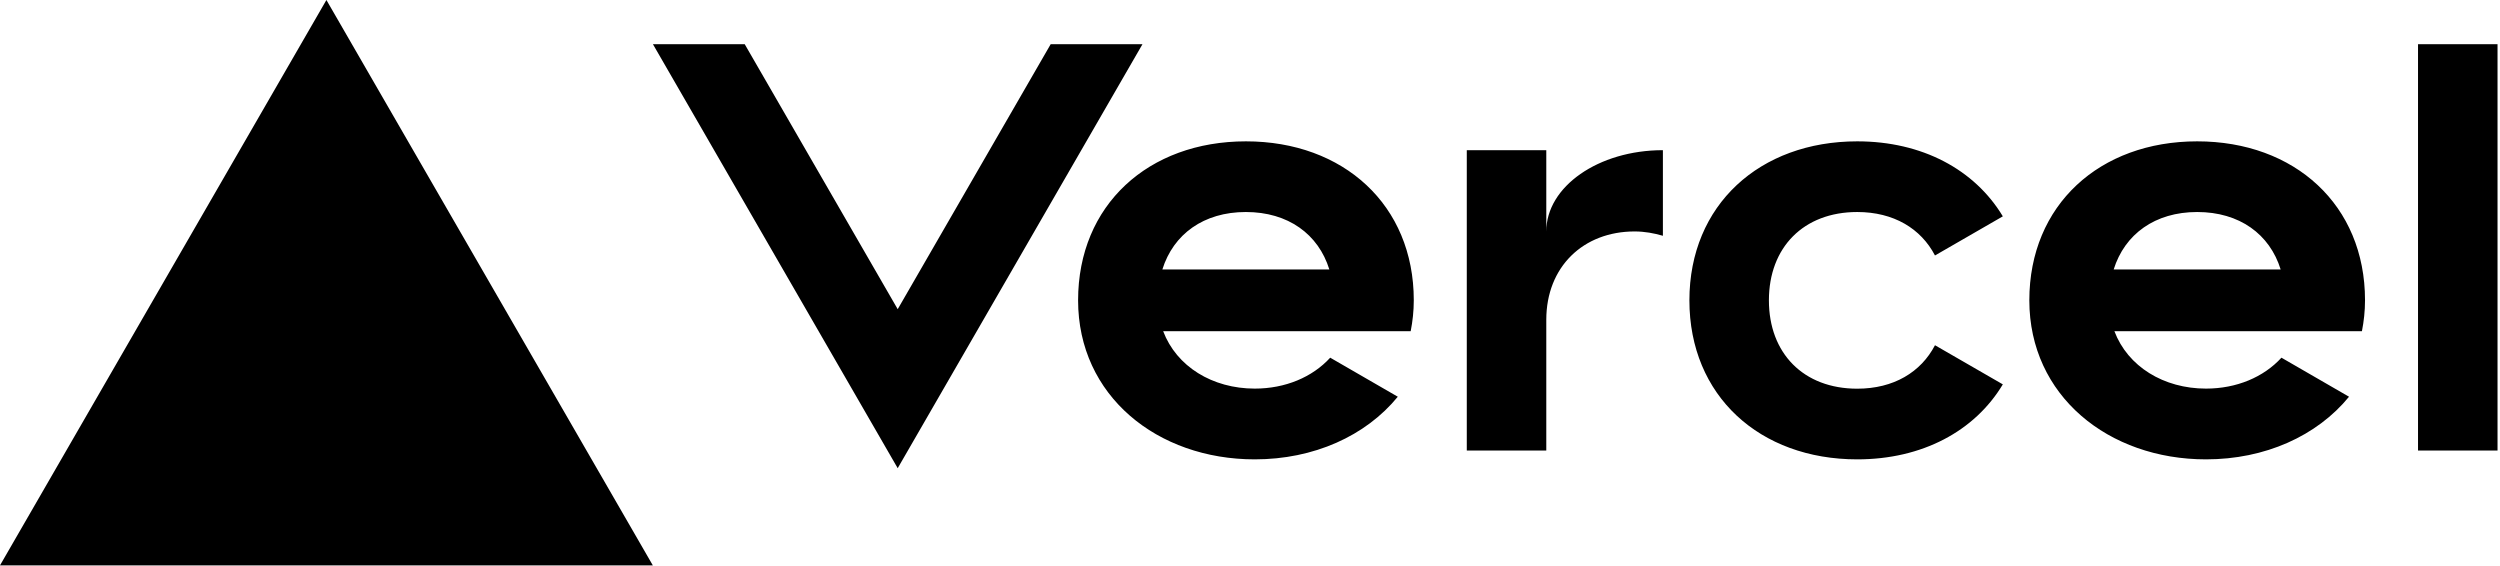
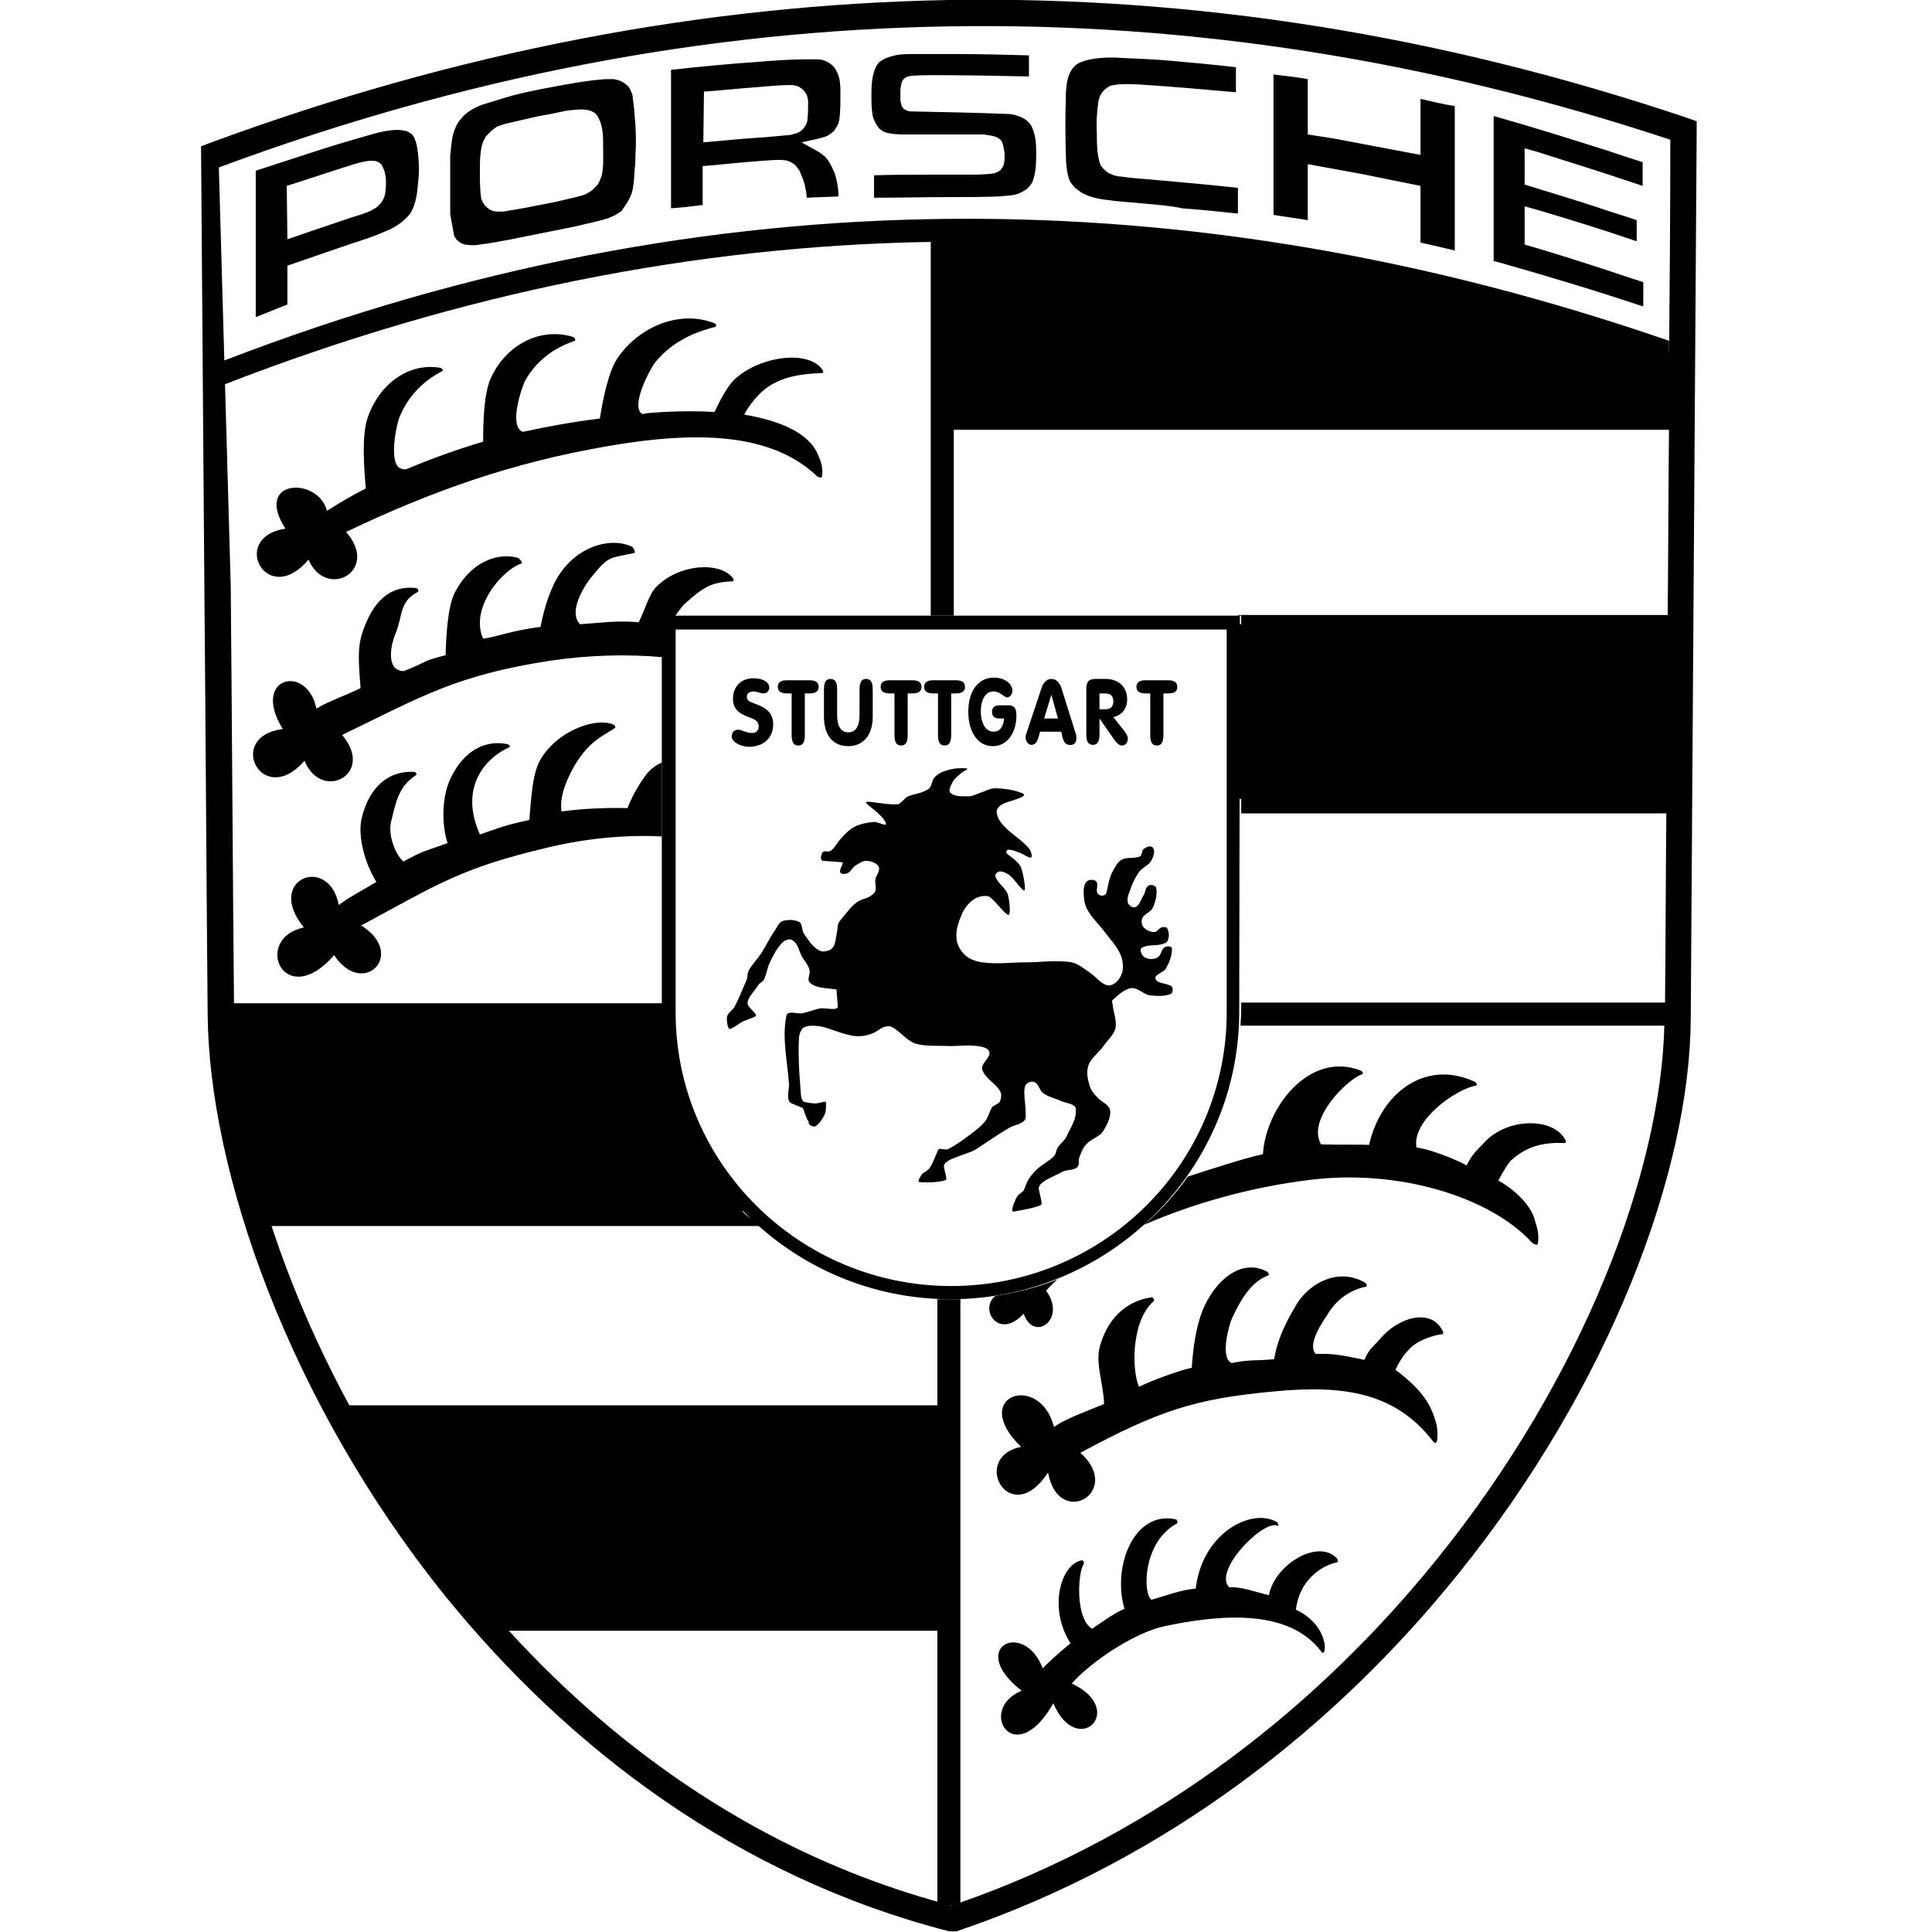
- <svg xmlns="http://www.w3.org/2000/svg" width="283" height="64" viewBox="0 0 283 64" fill="none">
-   <path d="M141.04 16c-11.04 0-19 7.2-19 18s8.96 18 20 18c6.67 0 12.55-2.64 16.19-7.09l-7.65-4.42c-2.02 2.21-5.09 3.5-8.54 3.5-4.79 0-8.86-2.5-10.37-6.5h28.02c.22-1.12.35-2.28.35-3.5 0-10.79-7.96-17.99-19-17.99zm-9.46 14.5c1.25-3.99 4.67-6.5 9.45-6.5 4.79 0 8.21 2.51 9.45 6.5h-18.9zM248.72 16c-11.04 0-19 7.2-19 18s8.96 18 20 18c6.67 0 12.55-2.64 16.19-7.09l-7.65-4.42c-2.02 2.21-5.09 3.5-8.54 3.5-4.79 0-8.86-2.5-10.37-6.5h28.02c.22-1.12.35-2.28.35-3.5 0-10.79-7.96-17.99-19-17.99zm-9.45 14.5c1.25-3.99 4.67-6.5 9.45-6.5 4.79 0 8.21 2.51 9.45 6.5h-18.9zM200.24 34c0 6 3.92 10 10 10 4.12 0 7.21-1.87 8.8-4.92l7.68 4.43c-3.18 5.3-9.14 8.49-16.48 8.49-11.05 0-19-7.2-19-18s7.96-18 19-18c7.34 0 13.29 3.19 16.48 8.49l-7.68 4.43c-1.59-3.05-4.68-4.92-8.8-4.92-6.07 0-10 4-10 10zm82.48-29v46h-9V5h9zM36.95 0L73.9 64H0L36.95 0zm92.38 5l-27.71 48L73.91 5H84.3l17.32 30 17.32-30h10.39zm58.91 12v9.69c-1-.29-2.06-.49-3.2-.49-5.81 0-10 4-10 10V51h-9V17h9v9.2c0-5.08 5.91-9.2 13.2-9.2z" fill="#000" />
+ <svg xmlns="http://www.w3.org/2000/svg" fill="#000000" version="1.1" id="Ebene_1" viewBox="0 0 293.1 293.1" xml:space="preserve" width="800px" height="800px">
+   <g>
+     <path d="M159.9,216.5c1.7-1.3,5.5-2.6,7.6-3.5c-0.1-3.2-1.4-6.2-0.6-8.9c1.4-4.8,4.7-6.9,7.9-7.3c0.2,0.1,0.4,0.5,0.2,0.6   c-1.8,1.7-2.5,4.1-2.8,6.7c-0.1,1-0.3,4.1,0.6,6.3c1.9-1,6.5-2.6,8-2.9c0.2-3.2,0.7-6.3,1.6-8.6c1.8-4.5,5.8-8.1,9.8-6   c0.2,0.1,0.4,0.5,0.2,0.6c-2.5,0.9-4.1,3.5-5.5,6.5c-0.4,0.9-1.8,5.7-0.2,6.7c0,0,0.1,0,0.1,0.1c2.9-0.6,3.4-0.3,6.5-0.6   c0.5-3.1,1.9-5.8,3.1-7.8c1.8-3.5,6.5-6.3,10.7-3.8c0.2,0.1,0.4,0.6,0.1,0.6c-2.9,0.6-4.8,2.5-5.8,4.2c-0.5,0.8-3.2,4.5-1.8,6   c0.1,0,0.3,0,0.5,0c2.5-0.1,4.3,0.4,6.9,0.9c0.8-1.9,1.5-2.1,2.3-3.1c2.9-3.5,7.8-4.7,9.5-1.4c0.2,0.2,0.2,0.6,0,0.6   c-1.5,0.2-4,1-5.2,2.5c-0.3,0.3-1.1,1.2-1.9,2.9c3.4,2.6,5.3,4.7,6.2,8.2c0.2,0.6,0.5,4.2-0.7,2.4c-5.5-6.9-12.9-8.4-24-7.3   c-11.9,1.1-17.4,2.9-29.3,9.3c6.6,5.9-3.3,11.7-4.9,3c-5.8,8.8-11.9-2.3-4.1-3.9C146.9,211.7,157.8,208.1,159.9,216.5L159.9,216.5z   " />
+     <path d="M180.2,178.5c4.3-1.4,9-2.9,11.4-3.4c0.4-7,7-15.7,14.8-12.7c0.3,0.1,0.5,0.5,0.2,0.6c-2,0.6-8.4,6.7-6.2,10.6   c1.6,0.1,6,0,7.3,0.1c1.7-7.7,8.4-13.1,16-9.6c0.3,0.1,0.5,0.6,0.2,0.6c-3,0.5-9.8,5.3-9,9.4c1.4,0.1,5.2,1.4,7.6,2.7   c0.9-1.9,1.9-2.6,2.8-3.6c3.3-3.5,10.1-3.8,12.1-0.4c0.2,0.2,0.2,0.6,0,0.6c-2.9-0.1-5.5,0.3-8,2.5c-0.4,0.3-1.2,1.5-2.1,3.2   c2.4,1.3,5.1,3.8,5.6,6.2c0.4,1.2,0.6,2.2,0.4,3.4c-0.1,0.3-0.7,0-0.9-0.2c-6.3-6.9-20.2-11.2-33.7-9.5c-9,1.1-17.8,3.6-25.1,6.8   C176.1,183.6,178.3,181.2,180.2,178.5L180.2,178.5z M160.4,194.1c-0.6,0.6-1.2,1.1-1.7,1.7c3.2,4.4-1.9,7.9-3.4,3.5   c-3.8,4.1-6.8-0.7-4.3-2.7C154.2,196.1,157.4,195.3,160.4,194.1L160.4,194.1z" />
+     <path d="M158.2,253.1c0.9-1,3.1-2.9,4.2-3.8c-3.4-5.3-1.5-12.1,1.8-12.6c0.2,0.1,0.3,0.4,0.2,0.6c-0.9,1.3-1.3,8.3,1.3,9.8   c1.3-0.9,3.8-2.7,4.9-3c-1.9-6.4,1.4-15,7.8-13.6c0.2,0.1,0.3,0.5,0.2,0.6c-5.2,2.7-5.3,10.7-3.9,11.6c2.1-0.6,4.4-1.5,6.7-1.7   c1-8.5,8.5-12.3,12.3-10.1c0.2,0.1,0.3,0.6,0.2,0.6c-2.1-1.2-10,6.9-7.4,9.3c1.8-0.1,3.9,0.7,6,1.2c0.9-4.7,7.5-8.6,10.3-5.6   c0.2,0.2,0.2,0.6,0.1,0.6c-2.5,0.5-5.8,2.8-6.3,7.2c5.3,2.5,4.7,7.7,3.8,6.3c-5-6.6-15.6-5.5-23.7-3.8c-4.7,1-11.3,5.5-14.1,8.7   c8.5,4,0.8,11.5-2.8,3c-5.9,10.4-11.7,0.9-4.8-1.9C146.6,250,155.3,245.6,158.2,253.1L158.2,253.1z" />
+     <path d="M72.6,245.2c-8.4-9.7-15.5-20.2-21.2-30.8h92v30.8L72.6,245.2L72.6,245.2z" />
+     <polygon points="187.7,94.7 255.3,94.7 255.3,121.2 187.7,121.2  " />
+     <polygon points="255.3,54.5 235.3,47.4 212,42.7 185.8,37 161.5,35.1 143,35.1 143,63 255.2,63  " />
+     <path d="M47.1,23.2c2.7-0.9,5.4-1.7,8.2-2.5c1-0.3,2-0.6,3.1-0.8c1.1-0.2,2.2-0.3,3.3,0l0.4,0.2c0.4,0.2,0.6,0.5,0.8,0.9   c0.3,0.7,0.4,1.4,0.5,2.2c0.2,1.6,0.2,3.2,0,4.8c-0.1,1.3-0.3,2.6-0.8,3.7c-0.2,0.5-0.5,0.9-0.9,1.3c-0.3,0.3-0.6,0.6-0.9,0.8   c-0.7,0.5-1.3,0.9-2.1,1.2c-1.8,0.8-3.6,1.4-5.5,2c-3.2,1.1-6.4,2.2-9.6,3.3l0,5.9c-1.6,0.6-3.2,1.3-4.8,1.9V25.9   C41.6,25,44.3,24.1,47.1,23.2L47.1,23.2z M43.6,36.3c3.2-1.1,6.4-2.2,9.7-3.3c1-0.3,2-0.6,2.9-1l0.7-0.4l0.3-0.2l0.3-0.3l0.3-0.3   l0.2-0.3l0.3-0.6c0.1-0.4,0.2-0.7,0.2-1.1c0.1-1,0.1-1.9-0.2-2.9l-0.2-0.5L57.9,25l-0.3-0.3l-0.4-0.2l-0.4-0.1l-0.4,0l-0.4,0   c-1,0.1-1.9,0.4-2.9,0.7c-3.2,1-6.4,2.1-9.6,3.1L43.6,36.3L43.6,36.3z M84.3,13.1c2.2-0.4,4.3-0.8,6.5-1c0.7-0.1,1.4-0.1,2.1-0.1   c0.3,0,0.7,0.1,1,0.2c0.3,0.1,0.5,0.2,0.8,0.4c0.2,0.2,0.4,0.3,0.6,0.5c0.2,0.2,0.3,0.5,0.4,0.7c0.2,0.4,0.3,0.7,0.3,1.1   c0.2,1.3,0.3,2.7,0.4,4.1c0.1,1.6,0.1,3.1,0,4.6c0,0.6,0,1.3-0.1,1.9c-0.1,1.2-0.1,2.4-0.4,3.6c-0.1,0.3-0.2,0.6-0.3,0.8   c-0.2,0.4-0.4,0.8-0.7,1.2L94.3,32l-0.9,0.6c-0.4,0.2-0.7,0.3-1.1,0.5c-1.6,0.5-3.2,0.8-4.8,1.2c-3.3,0.7-6.6,1.3-9.9,2   c-1.6,0.3-3.2,0.6-4.8,0.8c-0.4,0.1-0.9,0.1-1.3,0.1l-1-0.1c-0.3-0.1-0.5-0.2-0.7-0.3l-0.5-0.4l-0.4-0.6l-0.6-3.3l0-8.9   c0.1-1,0.2-2.1,0.4-3.1l0.3-0.9c0.2-0.5,0.4-0.9,0.7-1.3l0.7-0.8l0.6-0.5c0.6-0.4,1.3-0.8,2.1-1.1l3.6-1.1   C79,14.1,81.6,13.6,84.3,13.1L84.3,13.1z M81.8,17.6l-5.2,1.2c-0.4,0.1-0.8,0.3-1.2,0.4L75,19.5l-0.4,0.3l-0.3,0.3L74,20.4   l-0.3,0.3l-0.2,0.4c-0.2,0.3-0.3,0.7-0.4,1c-0.3,1.3-0.3,2.6-0.3,3.9c0,1.4,0,2.8,0.2,4.1l0.2,0.5l0.3,0.5l0.4,0.4l0.4,0.3l0.5,0.2   l0.5,0.1l0.6,0c0.4,0,0.7,0,1-0.1c2-0.3,4-0.7,6-1.1c1.6-0.3,3.3-0.7,4.9-1.1c0.3-0.1,0.7-0.2,1-0.3l0.5-0.3l0.5-0.3l0.4-0.4   l0.4-0.4l0.3-0.5l0.2-0.5l0.2-0.5c0.3-1.5,0.2-2.9,0.2-4.4c0-0.8,0-1.6-0.1-2.3l-0.1-0.6c-0.1-0.4-0.2-0.8-0.4-1.2l-0.2-0.4   l-0.2-0.3l-0.3-0.3L90,17l-0.4-0.2l-0.4-0.1l-0.8-0.1c-0.9,0-1.7,0.1-2.5,0.2C84.5,17.1,83.1,17.4,81.8,17.6L81.8,17.6z M114.8,9.4   c2.5-0.2,5-0.4,7.5-0.4c0.5,0,1.1,0,1.6,0c0.6,0,1.1,0.1,1.6,0.4c0.2,0.1,0.4,0.2,0.5,0.3c0.4,0.3,0.7,0.6,0.9,1.1   c0.2,0.3,0.3,0.7,0.4,1c0.2,0.8,0.2,1.7,0.2,2.5c0,1.1,0,2.1-0.1,3.2c0,0.4-0.1,0.8-0.2,1.2l-0.2,0.4c-0.2,0.3-0.3,0.5-0.5,0.8   l-0.5,0.4c-0.2,0.1-0.4,0.3-0.7,0.4c-0.3,0.1-0.7,0.2-1,0.3l-2.7,0.6l2.7,1.5c0.4,0.3,0.7,0.5,1,0.8l0.3,0.4c0.4,0.6,0.7,1.2,1,1.9   c0.4,1.2,0.6,2.4,0.6,3.6c-1.6,0.1-3.2,0.1-4.8,0.2c-0.1-0.9-0.2-1.7-0.5-2.6l-0.4-1l-0.2-0.5l-0.3-0.4l-0.3-0.4l-0.4-0.3l-0.5-0.3   c-0.3-0.1-0.6-0.2-0.9-0.2c-0.6-0.1-1.3,0-1.9,0c-3.1,0.2-6.1,0.5-9.2,0.8l-1.2,0.1v5.9c-1.6,0.2-3.2,0.4-4.8,0.5V10.6   C106.2,10.1,110.5,9.7,114.8,9.4L114.8,9.4z M106.7,21.6c3.2-0.3,6.4-0.6,9.6-0.8c1.1-0.1,2.2-0.2,3.3-0.3c0.3,0,0.6-0.1,0.9-0.2   l0.4-0.1l0.4-0.2l0.3-0.2l0.3-0.3l0.2-0.3l0.2-0.3c0.1-0.3,0.2-0.5,0.2-0.8c0.1-0.9,0.1-1.8,0.1-2.7c0-0.3-0.1-0.6-0.2-1l-0.2-0.3   l-0.2-0.3l-0.3-0.3l-0.3-0.2l-0.3-0.2l-0.4-0.1c-0.3-0.1-0.6-0.1-0.9-0.1c-1.6,0-3.2,0.2-4.7,0.3c-2.8,0.2-5.5,0.5-8.3,0.7   L106.7,21.6L106.7,21.6z M140.7,26.5c1.8,0,3.6,0,5.5,0c1.2,0,2.5,0,3.8-0.1c0.3,0,0.5-0.1,0.8-0.1c0.3-0.1,0.5-0.2,0.7-0.3   l0.3-0.2l0.2-0.3l0.2-0.3l0.1-0.3l0.1-0.7l0-1l-0.2-1.1l-0.1-0.3l-0.1-0.3l-0.2-0.3l-0.3-0.2l-0.3-0.2l-0.7-0.2l-1.2-0.2l-1.5,0   l-10.1,0c-1,0-2,0-2.9-0.2c-0.3-0.1-0.5-0.1-0.7-0.2l-0.3-0.2l-0.3-0.2l-0.2-0.2l-0.2-0.3l-0.2-0.3c-0.2-0.4-0.4-0.8-0.5-1.2   c-0.2-1.1-0.2-2.3-0.2-3.4c0-1.4,0.1-2.8,0.7-4.1c0.1-0.2,0.3-0.4,0.4-0.6c0.7-0.6,1.6-0.9,2.5-1.1c0.9-0.2,1.9-0.2,2.8-0.2   c2.2,0,4.4,0,6.6,0c3.6,0,7.3,0.1,10.9,0.2v3.2c-4.8-0.1-9.6-0.2-14.4-0.2c-1.1,0-2.2,0-3.3,0.1c-0.2,0-0.5,0.1-0.7,0.1l-0.4,0.2   l-0.3,0.3l-0.2,0.4l-0.1,0.4l-0.1,0.7c0,0.6,0,1.1,0,1.7l0.1,0.4l0.1,0.4l0.3,0.4l0.5,0.3l0.5,0.1c5,0.1,10.1,0.2,15.1,0.4l0.6,0.1   c0.8,0.2,1.6,0.5,2.2,1.1c0.3,0.3,0.5,0.6,0.6,0.9c0.5,1.1,0.6,2.4,0.6,3.6c0,1.4,0,2.8-0.4,4.1c-0.1,0.2-0.1,0.4-0.2,0.6l-0.3,0.4   c-0.2,0.3-0.4,0.5-0.7,0.7c-0.5,0.3-1,0.6-1.5,0.7c-0.8,0.2-1.7,0.2-2.5,0.3c-2.5,0.1-4.9,0.1-7.4,0.1c-3.9,0-7.8,0.1-11.6,0.1   c0-1.1,0-2.3,0-3.4c2.6-0.1,5.2-0.1,7.8-0.1L140.7,26.5L140.7,26.5L140.7,26.5L140.7,26.5z M173.8,30.9c-2-0.2-4.1-0.3-6.1-0.6   c-0.9-0.1-1.8-0.3-2.6-0.6c-0.4-0.2-0.8-0.3-1.2-0.6c-0.3-0.2-0.5-0.4-0.8-0.6c-0.2-0.2-0.4-0.5-0.6-0.7c-0.2-0.3-0.3-0.6-0.4-0.9   c-0.3-1.1-0.4-2.3-0.4-3.5c-0.1-2.9-0.1-5.7,0-8.6l0-0.7c0.1-1.3,0.2-2.6,1-3.7c0.3-0.3,0.5-0.6,0.9-0.8c1-0.5,2.2-0.7,3.3-0.8   c1.2-0.1,2.3-0.1,3.5,0c2.3,0.1,4.7,0.2,7,0.4c3.4,0.3,6.7,0.6,10.1,1V14c-4.5-0.4-8.9-0.8-13.4-1.1c-1.4-0.1-2.9-0.2-4.4-0.1   l-0.7,0.1l-0.5,0.1l-0.4,0.2l-0.4,0.3l-0.4,0.4l-0.3,0.4l-0.2,0.5c-0.1,0.3-0.2,0.6-0.2,0.9c-0.2,1.4-0.3,2.9-0.2,4.4   c0,1.2,0,2.4,0.2,3.6c0.1,0.3,0.1,0.6,0.2,0.9l0.2,0.5l0.3,0.4l0.4,0.4l0.4,0.3l0.4,0.2l0.5,0.2c0.4,0.1,0.8,0.2,1.2,0.2   c1.3,0.2,2.7,0.3,4,0.4c4.5,0.4,9.1,0.8,13.6,1.3c0,1.2,0,2.3,0,3.5v0.4c-2.8-0.3-5.7-0.6-8.5-0.8   C177.6,31.2,175.7,31.1,173.8,30.9L173.8,30.9z M204.4,21.4c3.7,0.7,7.4,1.4,11.1,2.1V15c1.7,0.4,3.4,0.8,5.2,1.1V38   c-1.7-0.4-3.4-0.8-5.2-1.2v-8.6c-3-0.6-5.9-1.2-8.9-1.8c-2.7-0.5-5.5-1-8.2-1.5v8.5c-1.7-0.3-3.4-0.5-5.2-0.8V11.3   c1.7,0.2,3.5,0.4,5.2,0.7v8.4C200.4,20.7,202.4,21,204.4,21.4L204.4,21.4z M243.7,22.8c1.8,0.6,3.6,1.2,5.5,1.8v3.6   c-5.3-1.8-10.7-3.5-16.1-5.2l-1.8-0.5V28c3.9,1.2,7.9,2.4,11.8,3.7c1.7,0.6,3.5,1.1,5.2,1.7v3.2c-5-1.7-10.1-3.3-15.2-4.8l-1.8-0.5   v5.8c3.8,1.1,7.6,2.3,11.3,3.5c2.2,0.7,4.4,1.5,6.7,2.2v3.7c-7.2-2.4-14.5-4.6-21.9-6.7l-0.8-0.2V17.6   C232.3,19.2,238,21,243.7,22.8L243.7,22.8z" />
+     <path d="M38.5,183.7c-3.2-10.7-4.9-20.7-5-29.3h67c0.2,11.3,4.9,21.7,12.3,29.3H38.5L38.5,183.7z" />
+     <path d="M30.5,22.2l1.3-0.5C69.2,7.9,106.5,0.7,143.9,0c37.4-0.6,74.7,5.3,112.1,17.9l1.4,0.5l0,1.4c-0.3,44.9-0.6,89.8-0.9,134.7   c-0.1,23.2-12.3,55.8-35.3,84.3c-18.5,23-44.1,43.4-76.1,54.2l-1.1,0c-32.3-8.3-57.8-27.9-76.4-50.8c-23.8-29.5-36-64.7-36.1-88.6   v0v0v0c-0.2-21.7-0.3-43.4-0.5-65L30.5,22.2L30.5,22.2z M74.1,244h68v-27.3H54.9c-0.3-0.5-0.6-1-0.8-1.5   c4.7,8.4,10.2,16.7,16.5,24.6C71.8,241.2,72.9,242.6,74.1,244L74.1,244z M142.2,247.4h-65c16.8,18.4,38.5,33.7,65,41.1V247.4   L142.2,247.4z M77,247.2c-0.2-0.2-0.4-0.4-0.5-0.6C76.6,246.8,76.8,247,77,247.2L77,247.2z M75.8,245.9c-0.1-0.1-0.1-0.1-0.1-0.2   C75.7,245.8,75.8,245.9,75.8,245.9L75.8,245.9z M53,213.2h89.2v-16.1c0.7,0,1.4,0,2.1,0c0.5,0,0.9,0,1.4,0v91.5   c-0.1,0-0.2,0.1-0.2,0.1c30.4-10.6,54.8-30.2,72.6-52.3c22.1-27.4,33.9-58.6,34.4-81c0,0.1,0,0.1,0,0.2h-64.3   c0-0.7,0.1-1.4,0.1-2.1v-1.4h64.3c0.1-9.6,0.1-19.2,0.2-28.7h-64.5V120h64.5c0.1-7.8,0.1-15.5,0.2-23.2h-64.7v-3.4h-0.5v-0.1h65.2   c0.1-9.4,0.1-18.7,0.2-28.1H144.7v28.2h-3.5V36.7c-35.6,0.6-71.3,7.7-107.1,21.6L34,54.7c36.8-14.2,73.6-21.2,110.3-21.5   c36.4-0.3,72.7,6,108.9,18.5c0,1.2,0,2.4,0,3.6c0.1-11.4,0.2-22.8,0.2-34.1C216.9,9.1,180.4,3.4,144,4C107,4.6,70.1,11.7,33.2,25.4   L35,88.6c0.2,21.2,0.3,42.4,0.5,63.7c0,0,0,0,0-0.1h65.1v1.4c0,0.7,0,1.4,0.1,2.1H35.4c0,0,0,0,0,0c0.2,8,1.9,17.3,4.8,27.1   c0-0.1-0.1-0.2-0.1-0.3h71.4c0.6,0.7,1.2,1.4,1.9,2l2.2,1.5H41.2C44.1,194.8,48,204,53,213.2L53,213.2z M54,215.1   c0,0,0-0.1-0.1-0.1C54,215,54,215.1,54,215.1L54,215.1z M53.9,214.9c-0.1-0.1-0.1-0.2-0.2-0.3C53.8,214.7,53.8,214.8,53.9,214.9   L53.9,214.9z M53.3,213.9C53.3,213.8,53.3,213.8,53.3,213.9C53.3,213.8,53.3,213.8,53.3,213.9L53.3,213.9z M41,185.3   c-0.1-0.2-0.1-0.4-0.2-0.5C40.9,185,41,185.1,41,185.3L41,185.3z M40.6,184c-0.1-0.2-0.1-0.4-0.2-0.6   C40.5,183.6,40.6,183.8,40.6,184L40.6,184z M35.4,154.7C35.4,154.7,35.4,154.7,35.4,154.7C35.4,154.7,35.4,154.7,35.4,154.7   L35.4,154.7z M35.4,152.5C35.4,152.5,35.4,152.5,35.4,152.5C35.4,152.5,35.4,152.5,35.4,152.5L35.4,152.5z M252.4,152.9   c0,0,0,0.1,0,0.1C252.4,153,252.4,152.9,252.4,152.9L252.4,152.9z M252.4,153.4c0,0.1,0,0.1,0,0.2   C252.4,153.5,252.4,153.5,252.4,153.4L252.4,153.4z M252.4,153.6c0,0,0,0.1,0,0.1C252.4,153.7,252.4,153.7,252.4,153.6L252.4,153.6   z M252.4,154.2c0,0,0,0.1,0,0.1C252.4,154.3,252.4,154.3,252.4,154.2L252.4,154.2z M252.4,154.4c0,0,0,0.1,0,0.1   C252.4,154.5,252.4,154.4,252.4,154.4L252.4,154.4z M252.4,154.5C252.4,154.5,252.4,154.6,252.4,154.5   C252.4,154.6,252.4,154.5,252.4,154.5L252.4,154.5z M252.4,154.2C252.4,154.2,252.4,154.2,252.4,154.2   C252.4,154.2,252.4,154.2,252.4,154.2C252.4,154.2,252.4,154.2,252.4,154.2c0-0.1,0-0.1,0-0.1c0,0,0,0,0,0c0,0,0,0,0,0s0,0,0,0   c0,0,0,0,0,0c0,0,0,0,0,0c0,0,0,0,0,0V154.2L252.4,154.2z M252.4,153.9C252.4,153.9,252.4,153.9,252.4,153.9c0-0.1,0-0.1,0-0.1   c0,0,0,0,0,0c0,0,0,0,0,0V153.9L252.4,153.9z M252.4,152.4C252.4,152.4,252.4,152.4,252.4,152.4   C252.4,152.4,252.4,152.3,252.4,152.4c0-0.1,0-0.1,0-0.1s0,0,0,0c0,0,0,0,0,0V152.4L252.4,152.4z M252.9,93.8   C252.9,93.8,252.9,93.8,252.9,93.8C252.9,93.8,252.9,93.8,252.9,93.8L252.9,93.8z M144.7,61.8h108.4c0,0.6,0,1.1,0,1.7   c0-2.7,0-5.4,0-8.1c-36.1-12.6-72.2-18.9-108.4-18.7L144.7,61.8L144.7,61.8z M253.1,63.5c0,0.3,0,0.5,0,0.8   C253.1,64,253.1,63.8,253.1,63.5L253.1,63.5z M253.1,64.5C253.1,64.5,253.1,64.5,253.1,64.5C253.1,64.5,253.1,64.5,253.1,64.5   L253.1,64.5z M253.1,64.6c0,0.2,0,0.4,0,0.6C253.1,65,253.1,64.8,253.1,64.6L253.1,64.6z M145.3,288.8   C145.3,288.8,145.3,288.8,145.3,288.8C145.3,288.8,145.3,288.8,145.3,288.8L145.3,288.8z M144.5,289C144.5,289,144.5,289,144.5,289   C144.5,289,144.5,289,144.5,289L144.5,289z M144.5,289c-0.1,0-0.1,0-0.2,0.1C144.4,289.1,144.4,289.1,144.5,289L144.5,289z    M143.1,288.8c-0.3-0.1-0.5-0.1-0.8-0.2C142.6,288.6,142.9,288.7,143.1,288.8L143.1,288.8z M145.3,288.7   C145.4,288.7,145.4,288.7,145.3,288.7C145.4,288.7,145.4,288.7,145.3,288.7L145.3,288.7L145.3,288.7z" />
+     <path d="M49.6,77.5c1.9-1.2,3.9-2.4,5.9-3.4c-0.3-3.1-0.6-7.9,0.2-10.5c1.5-4.8,5.9-8.7,11.1-7.8c0.3,0.1,0.5,0.4,0.3,0.5   c-2.9,1.5-5.2,3.8-6.5,7c-0.4,0.9-1.8,7.3,0.3,7.8c0.2,0.1,0.4,0.1,0.7,0.1c3.8-1.6,7.7-3,11.7-4.2c0-3.1,0.1-7.4,1.2-9.7   c2-4.5,7-7.8,12.4-6.2c0.3,0.1,0.5,0.5,0.3,0.6c-3.2,1.1-5.8,3-7.5,6c-0.5,0.9-2.6,7-0.4,7.8c0,0,0.1,0,0.1,0   c3.7-0.8,7.5-1.5,11.6-2c0.5-3.1,1.3-7.1,2.7-9.2c3-4.4,9-7.4,14.6-5.3c0.3,0.1,0.5,0.5,0.2,0.6c-3.7,0.9-6.9,2.6-9.2,5.5   c-0.6,0.8-3.7,6.4-1.9,7.7c0.2,0,0.4,0,0.6-0.1c3.2-0.3,6.9-0.4,10.4-0.2c0.9-1.9,1.8-3.6,2.8-4.7c3.5-3.6,11.2-4.9,13.5-1.8   c0.2,0.2,0.3,0.6,0,0.6c-3.3,0.1-6.7,0.6-9.2,2.9c-0.4,0.4-1.8,1.8-2.6,3.4c5.3,0.9,9.8,2.7,11.2,6.1c0.5,1.1,0.8,2.1,0.6,3.3   c0,0.3-0.7,0.1-0.9-0.2c-6.7-6.2-17.4-6.9-31.7-4.4c-14.5,2.5-26.6,6.8-39.6,13c5.2,5.9-3,10.4-5.7,4.2c-6.3,7.5-12.1-3.4-3.5-4.7   C38.4,72.6,48.3,72.3,49.6,77.5L49.6,77.5z" />
+     <path d="M51.4,137.3c1.7-1.3,3.9-2.4,5.7-3.5c-1.8-2.9-2.9-7.1-2.2-9.8c1.2-4.8,4.2-7.1,7.9-6.9c0.3,0,0.5,0.4,0.3,0.5   c-2.6,1.7-3,3.9-3.8,7.2c-0.4,1.8,0.6,4.8,1.9,5.9c3.3-1.8,3.2-1.5,6.7-2.8c-1-3.1-0.8-7.3,0.5-9.9c2-4.2,5.3-5.8,8.6-5.1   c0.3,0.1,0.5,0.4,0.2,0.5c-2.6,1.1-7.9,5.3-4.4,13.2c3.2-1.1,3.4-1.3,7.5-2.2c0.3-3.1,0.4-6.8,1.6-9c2.5-4.5,8.4-6.6,11.1-5.5   c0.3,0.1,0.5,0.5,0.2,0.6c-1.5,1-3.5,1.8-5.5,4.8c-1.1,1.6-3,5.3-2.5,7.8c2.9-0.4,6.7-0.6,10-0.5c0.7-1.9,2.1-4.2,3-5.3   c0.6-0.7,1.4-1.3,2.2-1.6v11.2c-5.5-0.3-11.6,0.3-17.4,1.7c-13.1,3.1-16.5,5.5-28.2,11.8c7,4.4,0.2,11.1-4.1,4.5   c-7.6,8.7-12.5-2.5-4.6-4.2C40.1,133.4,49.9,129.5,51.4,137.3L51.4,137.3z" />
+     <path d="M48,107.5c2-1.2,4.7-2.1,6.7-3.1c-0.2-3.1-0.6-5.9,0.3-8.5c1.6-4.7,4.1-7.1,8.1-6.7c0.3,0.1,0.5,0.4,0.3,0.6   c-2.9,1.5-2.2,3.5-3.5,6.6c-0.4,0.9-1.4,4.7,0.7,5.3c0.2,0.1,0.4,0.1,0.7,0.1c3.8-1.5,2.4-1.4,6.3-2.4c0.1-3,0.3-7.1,1.3-9.3   c2.1-4.3,6-6.4,9.6-5.5c0.3,0.1,0.9,0.8,0.6,0.9c-2.9,0.9-7.9,6.8-5.8,11.4c2.5-0.4,4.2-1.2,8.7-1.8c0.6-3.1,1.6-6.2,3.1-8.3   c3.1-4.3,7.9-5.2,10.7-3.9c0.3,0.1,0.7,0.9,0.4,1c-3.7,0.8-3.8,0.4-6.2,3.3c-1.3,1.5-3.9,5.6-2,7.5c3.2-0.2,5.4-0.6,8.9-0.3   c0.9-1.8,1.6-4.3,2.6-5.3c3.5-3.6,9.6-3.9,11.6-1.5c0.2,0.2,0.3,0.6,0,0.6c-3.3,0.1-4.5,1-7.1,3.3c-0.3,0.2-0.9,1-1.6,2h-1.9v6.2   c-5.4-0.5-11.3-0.3-16.8,0.5c-14.5,2.2-19.8,5.5-31.8,11.3c5.1,6-3.2,10.2-5.7,3.9c-6.4,7.4-12.1-3.7-3.3-4.8   C38,102.7,46.6,100.6,48,107.5L48,107.5z" />
+     <g>
+       <path d="M186.1,95.5v58.1c0,22.9-18.7,41.5-41.8,41.5c-23,0-41.8-18.6-41.8-41.5V95.5H186.1 M188.1,93.4h-87.7v60.1    c0,23.9,19.7,43.6,43.8,43.6c24.2,0,43.8-19.7,43.8-43.6L188.1,93.4L188.1,93.4z" />
+     </g>
+     <path d="M142.4,136c0.4,0.4,1.3-0.1,1.6-0.5c0.7-1.1,0.6-2.5,0.7-3.9c0.1-1.5,0.1-2.8-0.4-4.2c-0.8-2.4-1.9-4.3-4.6-4.7   c-0.3-0.1-0.9,0.5-0.7,0.7c1.8,1.9,2.5,1.8,3,4.7C142.5,130.9,142.2,135.8,142.4,136L142.4,136z M123.5,170.9   c0.4,0.1,1.3-1.1,1.6-1.8c0.3-0.6,0.2-1.8,0.2-1.9c-0.1-0.2-1.1,0.2-1.6,0.2c-0.5,0-0.9-0.1-1.6-0.2c-0.7-0.1-0.6-1.7-0.7-2.6   c-0.2-2.3-0.3-4.6-0.2-6.9c0-0.6,0.2-1.4,0.7-1.8c0.7-0.4,1.7-0.3,2.5-0.2c1.6,0.3,3.1,1.1,4.8,1.4c0.9,0.2,1.9,0.1,2.8-0.2   c0.8-0.2,1.4-0.8,2.1-1.1c0.4-0.1,0.9-0.2,1.2,0c1.3,0.7,2.2,2,3.5,2.5c1.7,0.5,3.5,0.3,5.3,0.4c1.4,0,2.8-0.2,4.2,0   c0.6,0.1,1.6,0.2,1.8,0.9c0.2,0.9-1.3,1.7-1.1,2.6c0.4,1.4,2,2.1,2.7,3.3c0.3,0.5,0.2,1.1,0,1.6c-0.2,0.4-0.9,0.5-1.2,0.9   c-0.4,0.6-0.5,1.3-0.9,1.9c-0.4,0.6-1,1.1-1.6,1.6c-1.3,1-2.6,2-4.1,2.8c-0.5,0.3-1.4-0.3-1.6,0.2c-0.4,0.9-0.8,2-1.2,2.6   c-0.4,0.6-0.9,0.7-1.2,1c-0.3,0.4-0.7,1.1-0.5,1.2c0.2,0.1,2.1,0.1,2.8,0c0.7-0.1,1.1-0.2,1.3-0.3c0.2-0.2-0.1-0.8-0.3-2   c-0.1-1.2,3.2-1.7,4.8-2.6c1.7-1.1,3.4-2.3,5.1-3.3c0.7-0.4,1.7-0.5,2.3-1.1c0.3-0.3,0.2-0.8,0.2-1.2c0-1-0.2-2-0.2-3   c0-0.5,0-1.1,0.4-1.4c0.3-0.3,0.9-0.4,1.2-0.2c0.6,0.3,0.7,1.2,1.2,1.6c0.8,0.6,1.8,0.8,2.7,1.2c0.8,0.4,2.2,0.4,2.3,1.2   c0.2,1.5-0.8,2.9-1.4,4.2c-0.3,0.7-1,1.1-1.4,1.8c-0.2,0.4-0.2,0.9-0.5,1.2c-0.8,0.8-1.9,1.3-2.7,2.1c-0.6,0.6-1.1,1.2-1.4,1.9   c-0.2,0.4-0.3,0.8-0.5,1.2c-0.3,0.4-0.8,0.5-1.1,1.1c-0.3,0.6-1,2.2-0.4,2.1c0.6-0.1,4.1-0.7,4.2-1.1c0.1-0.3-0.2-1.2-0.4-2.3   c-0.2-1.1,2.3-1.9,3.5-2.6c0.7-0.4,1.7-0.2,2.3-0.7c0.4-0.3,0.2-1,0.3-1.4c0.3-0.7,0.5-1.5,1.1-2.1c0.7-0.8,1.9-1.1,2.5-1.9   c0.6-1,1.3-2.2,1.1-3.3c-0.2-0.9-1.3-1.2-1.9-1.9c-0.5-0.5-1-1.1-1.2-1.8c-0.3-1-0.5-2-0.2-3c0.4-1.2,1.6-2,2.3-3   c0.6-0.9,1.5-1.6,1.8-2.6c0.3-1.2-0.3-2.5-0.4-3.7c0-0.2-0.2-0.5,0-0.7c0.8-0.7,1.7-1.6,2.8-1.8c1-0.1,1.8,0.9,2.8,1.1   c1,0.1,2.2,0.2,3.2-0.2c0.3-0.1,0.4-0.8,0.2-1.1c-0.7-0.6-2.2-0.4-2.5-1.2c-0.2-0.7,1.2-0.9,1.6-1.6c0.5-0.9,0.9-1.9,0.9-3   c0-0.4-0.8-0.4-1.1-0.2c-0.5,0.3-0.5,1-0.9,1.4c-0.3,0.3-0.8,0.4-1.2,0.4c-0.4,0-1-0.2-1.2-0.5c-0.3-0.3-0.5-1-0.2-1.2   c0.8-0.5,1.9-0.3,2.8-0.5c0.4-0.1,0.9-0.2,1.1-0.5c0.3-0.6,0.3-1.3,0-1.9c-0.1-0.3-0.6-0.3-0.9-0.2c-0.4,0.1-0.6,0.7-1.1,0.7   c-0.6,0-1.2-0.3-1.6-0.7c-0.3-0.4-0.4-1-0.2-1.4c0.3-0.7,1.3-0.9,1.6-1.6c0.4-0.9,0.7-2,0.5-3c-0.1-0.4-0.9-0.6-1.2-0.3   c-0.5,0.3-0.4,1-0.7,1.4c-0.4,0.6-0.6,1.5-1.2,1.8c-0.4,0.2-1.1-0.2-1.2-0.7c-0.2-0.8,0.3-1.6,0.5-2.3c0.3-0.8,0.7-1.6,1.2-2.3   c0.5-0.7,1.5-1,1.9-1.8c0.3-0.6,0.6-1.4,0.2-1.9c-0.3-0.4-1-0.1-1.4,0.2c-0.3,0.2-0.2,0.9-0.5,1.1c-0.9,0.4-2,0.1-2.8,0.5   c-0.7,0.4-1,1.1-1.4,1.8c-0.7,1.2-0.8,3.3-1.1,3.5c-0.3,0.3-1,0.2-1.2-0.2c-0.3-0.5,0.2-1.3-0.2-1.8c-0.3-0.3-1.1-0.3-1.4,0   c-0.4,0.4-0.5,1-0.5,1.6c0,0.9,0.1,1.8,0.5,2.6c0.7,1.3,1.8,2.3,2.7,3.5c0.9,1.2,2,2.3,2.5,3.7c0.3,0.9,0.4,2,0,2.8   c-0.3,0.8-1.1,1.6-1.9,1.6c-1.1-0.1-1.9-1.3-2.8-1.9c-0.9-0.6-1.8-1.4-2.8-1.6c-2.3-0.4-4.7,0-7.1,0c-2.1,0-4.3,0.3-6.4,0   c-1-0.1-2.1-0.5-2.8-1.2c-0.7-0.7-1.2-1.7-1.2-2.6c-0.1-1.3,0.4-2.5,0.9-3.7c0.4-0.8,1-1.6,1.8-2.1c0.6-0.4,1.6-0.6,2.2-0.4   c0.7,0.3,2.6,2.9,3,2.8c0.4-0.1,0.1-2.4-0.1-3.1c-0.4-1.1-1.6-1.7-1.9-2.8c-0.1-0.3,0.4-0.7,0.7-0.7c0.6,0,1.3,0.4,1.8,0.9   c0.3,0.2,1.6,2.1,1.9,2c0.3-0.1-0.2-2.7-0.5-3.5c-0.5-1.1-2.1-1.9-2.2-2.2c-0.1-0.2,0-0.4,0.3-0.5c0.6,0,1.2,0.3,1.8,0.5   c0.5,0.2,1.3,0.8,1.6,0.7c0.3-0.1,0-1-0.3-1.4c-1.1-1.3-2.6-2.1-3.7-3.3c-0.6-0.6-1.2-1.4-1.2-2.3c0-0.5,0.6-1,1.1-1.2   c0.9-0.4,2.1-0.6,2.9-1.1c0.3-0.2,0.1-0.4-0.2-0.5c-1.3-0.5-2.7-0.7-4.1-0.7c-0.8,0-1.5,0.5-2.3,0.7c-0.5,0.2-1,0.5-1.6,0.5   c-1,0-2.1,0.1-2.8-0.5c-0.4-0.4,0.1-1.2,0.4-1.8c0.3-0.5,0.8-0.8,1.2-1.2c0.3-0.3,1.2-0.6,0.9-0.7c-0.3-0.1-1.9-0.1-2.8,0.2   c-0.8,0.2-1.5,0.5-2.1,1.1c-0.5,0.5-0.4,1.6-1.1,1.9c-1.2,0.7-1.8,0.5-3.1,1.1c-0.3,0.2-1,1-1.3,1.1c-1.6,0.2-4.8-0.6-4.9-0.3   c-0.2,0.3,2.5,1.8,3,3.2c0.2,0.6-1.3-0.3-1.9-0.2c-1,0.1-2,0.3-2.8,0.7c-0.8,0.4-1.5,1.1-2.1,1.8c-0.6,0.6-0.9,1.4-1.6,1.9   c-0.3,0.2-1-0.1-1.2,0.2c-0.3,0.4-0.4,1.3,0.1,1.3l2.8,0.2c0.5,0-0.5,1.1-0.2,1.6c0.2,0.3,0.9,0.2,1.2,0c0.4-0.2,0.6-0.8,1.1-1.1   c0.5-0.3,1-0.7,1.6-0.7c0.7,0,1.6,0.3,1.9,0.9c0.3,0.6-0.4,1.3-0.5,1.9c-0.1,0.7,0.3,1.6-0.2,2.1c-1.5,1.4-2,0.2-4.2,3   c-1.8,2.2-1,1-1.6,3.9c-0.1,0.6-0.2,1.2-0.7,1.6c-0.5,0.3-1.3,0.5-1.8,0.2c-1-0.5-1.6-1.5-2.3-2.5c-0.4-0.5-0.2-1.4-0.7-1.8   c-0.7-0.4-1.7-0.4-2.5-0.2c-0.6,0.2-0.9,0.9-1.2,1.4c-0.8,1.1-1.4,2.4-2.1,3.5c-0.6,0.9-1.4,1.7-1.9,2.6c-0.3,0.5-0.1,1.1-0.4,1.6   c-0.6,1.4-1.1,2.7-1.8,4c-0.3,0.5-0.9,0.8-1.1,1.4c-0.1,0.6,0.1,1.9,0.4,1.9c0.3,0,1.3-0.7,1.9-1.1c0.7-0.3,2-0.7,2.1-0.9   c0.1-0.2-0.7-0.9-1.1-1.4c-0.7-0.9,0.8-2.2,1.4-3.2c0.2-0.4,0.7-0.5,0.9-0.9c0.4-0.8,0.5-1.8,0.9-2.6c0.5-1.1,1.1-2.2,1.9-3   c0.4-0.4,1.1-0.7,1.6-0.3c0.8,0.5,0.9,1.6,1.4,2.5c0.4,0.6,0.9,1.2,1.1,1.9c0.2,0.6-0.4,1.4,0,1.9c0.5,0.6,1.5,0.8,2.3,0.9l1.8,0.2   l0.2,2.5c0.1,0.9-1.9,0.2-2.8,0.4c-0.8,0.2-1.6,0.5-2.5,0.7c-0.8,0.2-2.3-0.5-2.5,0.4c-0.7,3.5,0.2,7,0.4,10.5   c0,0.9-0.5,2.4,0.4,2.8l1.7,0.7c0.3,0.7,0.5,1.6,0.9,2.1C122.6,170.7,123.1,170.8,123.5,170.9L123.5,170.9z" />
+     <path d="M178.6,104.2c0-0.7-0.5-1-1.4-1h-3.4c-0.9,0-1.4,0.3-1.4,1s0.5,1,1.4,1h0.7v6.3c0,1.1,0.3,1.6,1,1.6c0.7,0,1-0.5,1-1.6   v-6.3h0.7C178.2,105.2,178.6,104.9,178.6,104.2L178.6,104.2z M168.9,106.4c0,0.8-0.4,1.2-1.2,1.2h-0.9v-2.4h0.9   C168.5,105.2,168.9,105.6,168.9,106.4L168.9,106.4z M171.1,112.1c0-0.4-0.2-0.8-0.6-1.3l-1.6-2c1.3-0.3,2.1-1.3,2.1-2.7   c0-1.8-1.2-3.1-3.3-3.1h-1.5c-1.1,0-1.4,0.5-1.4,1.6v6.8c0,1.1,0.3,1.6,1,1.6c0.7,0,1-0.5,1-1.6v-2.4l2.3,3.3   c0.4,0.5,0.7,0.8,1.1,0.8C170.7,113.1,171.1,112.7,171.1,112.1L171.1,112.1z M160.5,109h-2.1l1.1-3.6L160.5,109L160.5,109z    M163.3,112c0-0.2,0-0.4-0.1-0.7l-2.2-7c-0.3-0.8-0.8-1.3-1.5-1.3c-0.7,0-1.2,0.5-1.5,1.4l-2.3,6.9c-0.1,0.2-0.1,0.4-0.1,0.6   c0,0.6,0.4,1.1,0.9,1.1c0.4,0,0.8-0.3,1-1l0.3-1h3.2l0.2,0.9c0.2,0.7,0.5,1.1,1,1.1C162.9,113.1,163.3,112.7,163.3,112L163.3,112z    M154.2,108.5c0-1.1-0.4-1.5-1.2-1.5h-1.3c-0.8,0-1.2,0.3-1.2,1c0,0.7,0.4,1,1.2,1h0.6c0,1.2-0.6,2-1.6,2c-1.1,0-1.9-1.2-1.9-3.1   c0-1.9,0.8-3,1.9-3c1.1,0,1.6,0.9,2.1,0.9c0.4,0,0.8-0.5,0.8-1c0-1-1.1-2-2.8-2c-2.4,0-3.9,2-3.9,5.2c0,3.1,1.5,5.2,3.7,5.2   C152.8,113.2,154.2,111.2,154.2,108.5L154.2,108.5z M146.4,104.2c0-0.7-0.5-1-1.4-1h-3.4c-0.9,0-1.4,0.3-1.4,1s0.5,1,1.4,1h0.7v6.3   c0,1.1,0.3,1.6,1,1.6c0.7,0,1-0.5,1-1.6v-6.3h0.7C145.9,105.2,146.4,104.9,146.4,104.2L146.4,104.2z M139.8,104.2   c0-0.7-0.5-1-1.4-1h-3.4c-0.9,0-1.4,0.3-1.4,1s0.5,1,1.4,1h0.7v6.3c0,1.1,0.3,1.6,1,1.6c0.7,0,1-0.5,1-1.6v-6.3h0.7   C139.3,105.2,139.8,104.9,139.8,104.2L139.8,104.2z M132.4,108.7v-4.1c0-1.1-0.3-1.6-1-1.6c-0.7,0-1,0.5-1,1.6v3.9   c0,1.7-0.6,2.6-1.7,2.6c-1.1,0-1.7-0.9-1.7-2.6v-3.9c0-1.1-0.3-1.6-1-1.6c-0.7,0-1,0.5-1,1.6v4.1c0,2.9,1.4,4.5,3.7,4.5   C130.9,113.2,132.4,111.6,132.4,108.7L132.4,108.7z M124.2,104.2c0-0.7-0.5-1-1.4-1h-3.4c-0.9,0-1.4,0.3-1.4,1s0.5,1,1.4,1h0.7v6.3   c0,1.1,0.3,1.6,1,1.6c0.7,0,1-0.5,1-1.6v-6.3h0.7C123.7,105.2,124.2,104.9,124.2,104.2L124.2,104.2z M117.3,109.9   c0-1.5-0.8-2.4-2.4-3c-1-0.4-1.6-0.5-1.6-1.2c0-0.5,0.4-0.8,1-0.8c0.5,0,1.1,0.3,1.5,0.3c0.6,0,0.9-0.4,0.9-0.9   c0-0.8-0.9-1.4-2.4-1.4c-1.9,0-3.1,1.3-3.1,3.1c0,1.5,0.8,2.2,2.4,2.8c0.9,0.3,1.5,0.6,1.5,1.4c0,0.6-0.4,1-1,1   c-0.9,0-1.6-0.5-2.1-0.5c-0.6,0-1,0.4-1,1c0,0.8,1.2,1.6,2.8,1.6C116,113.2,117.3,111.8,117.3,109.9L117.3,109.9z" />
+   </g>
</svg>
